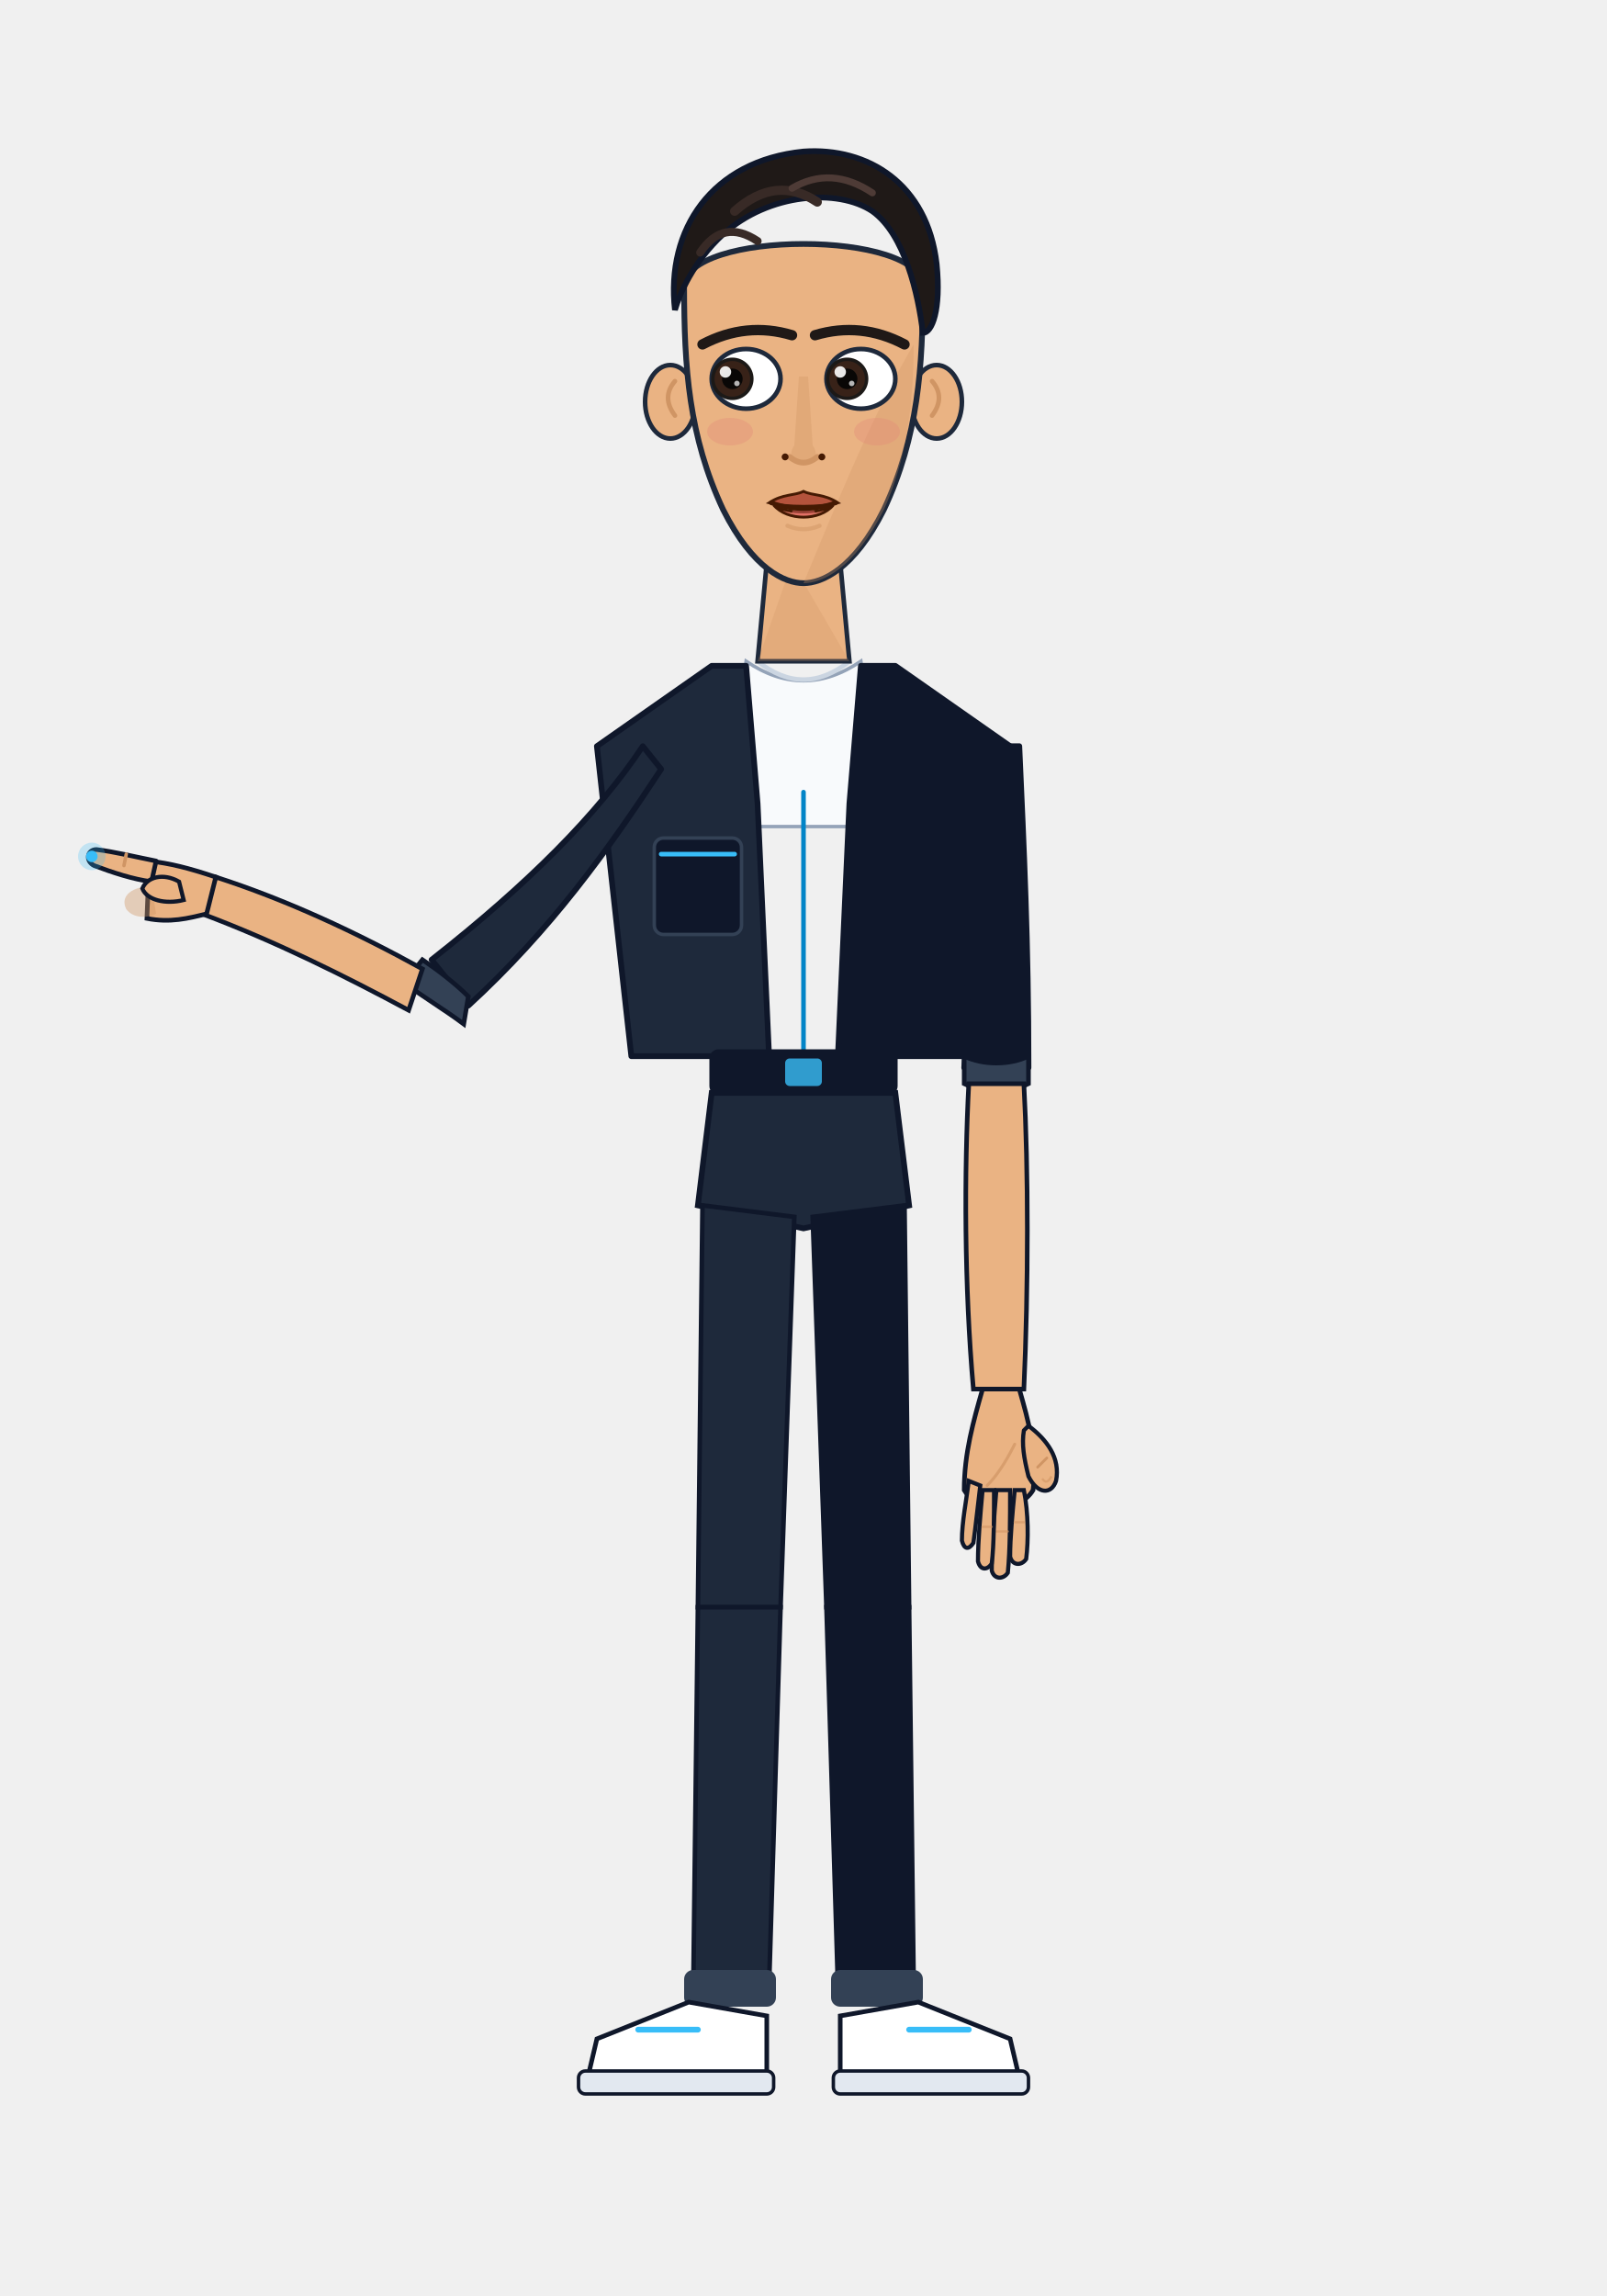
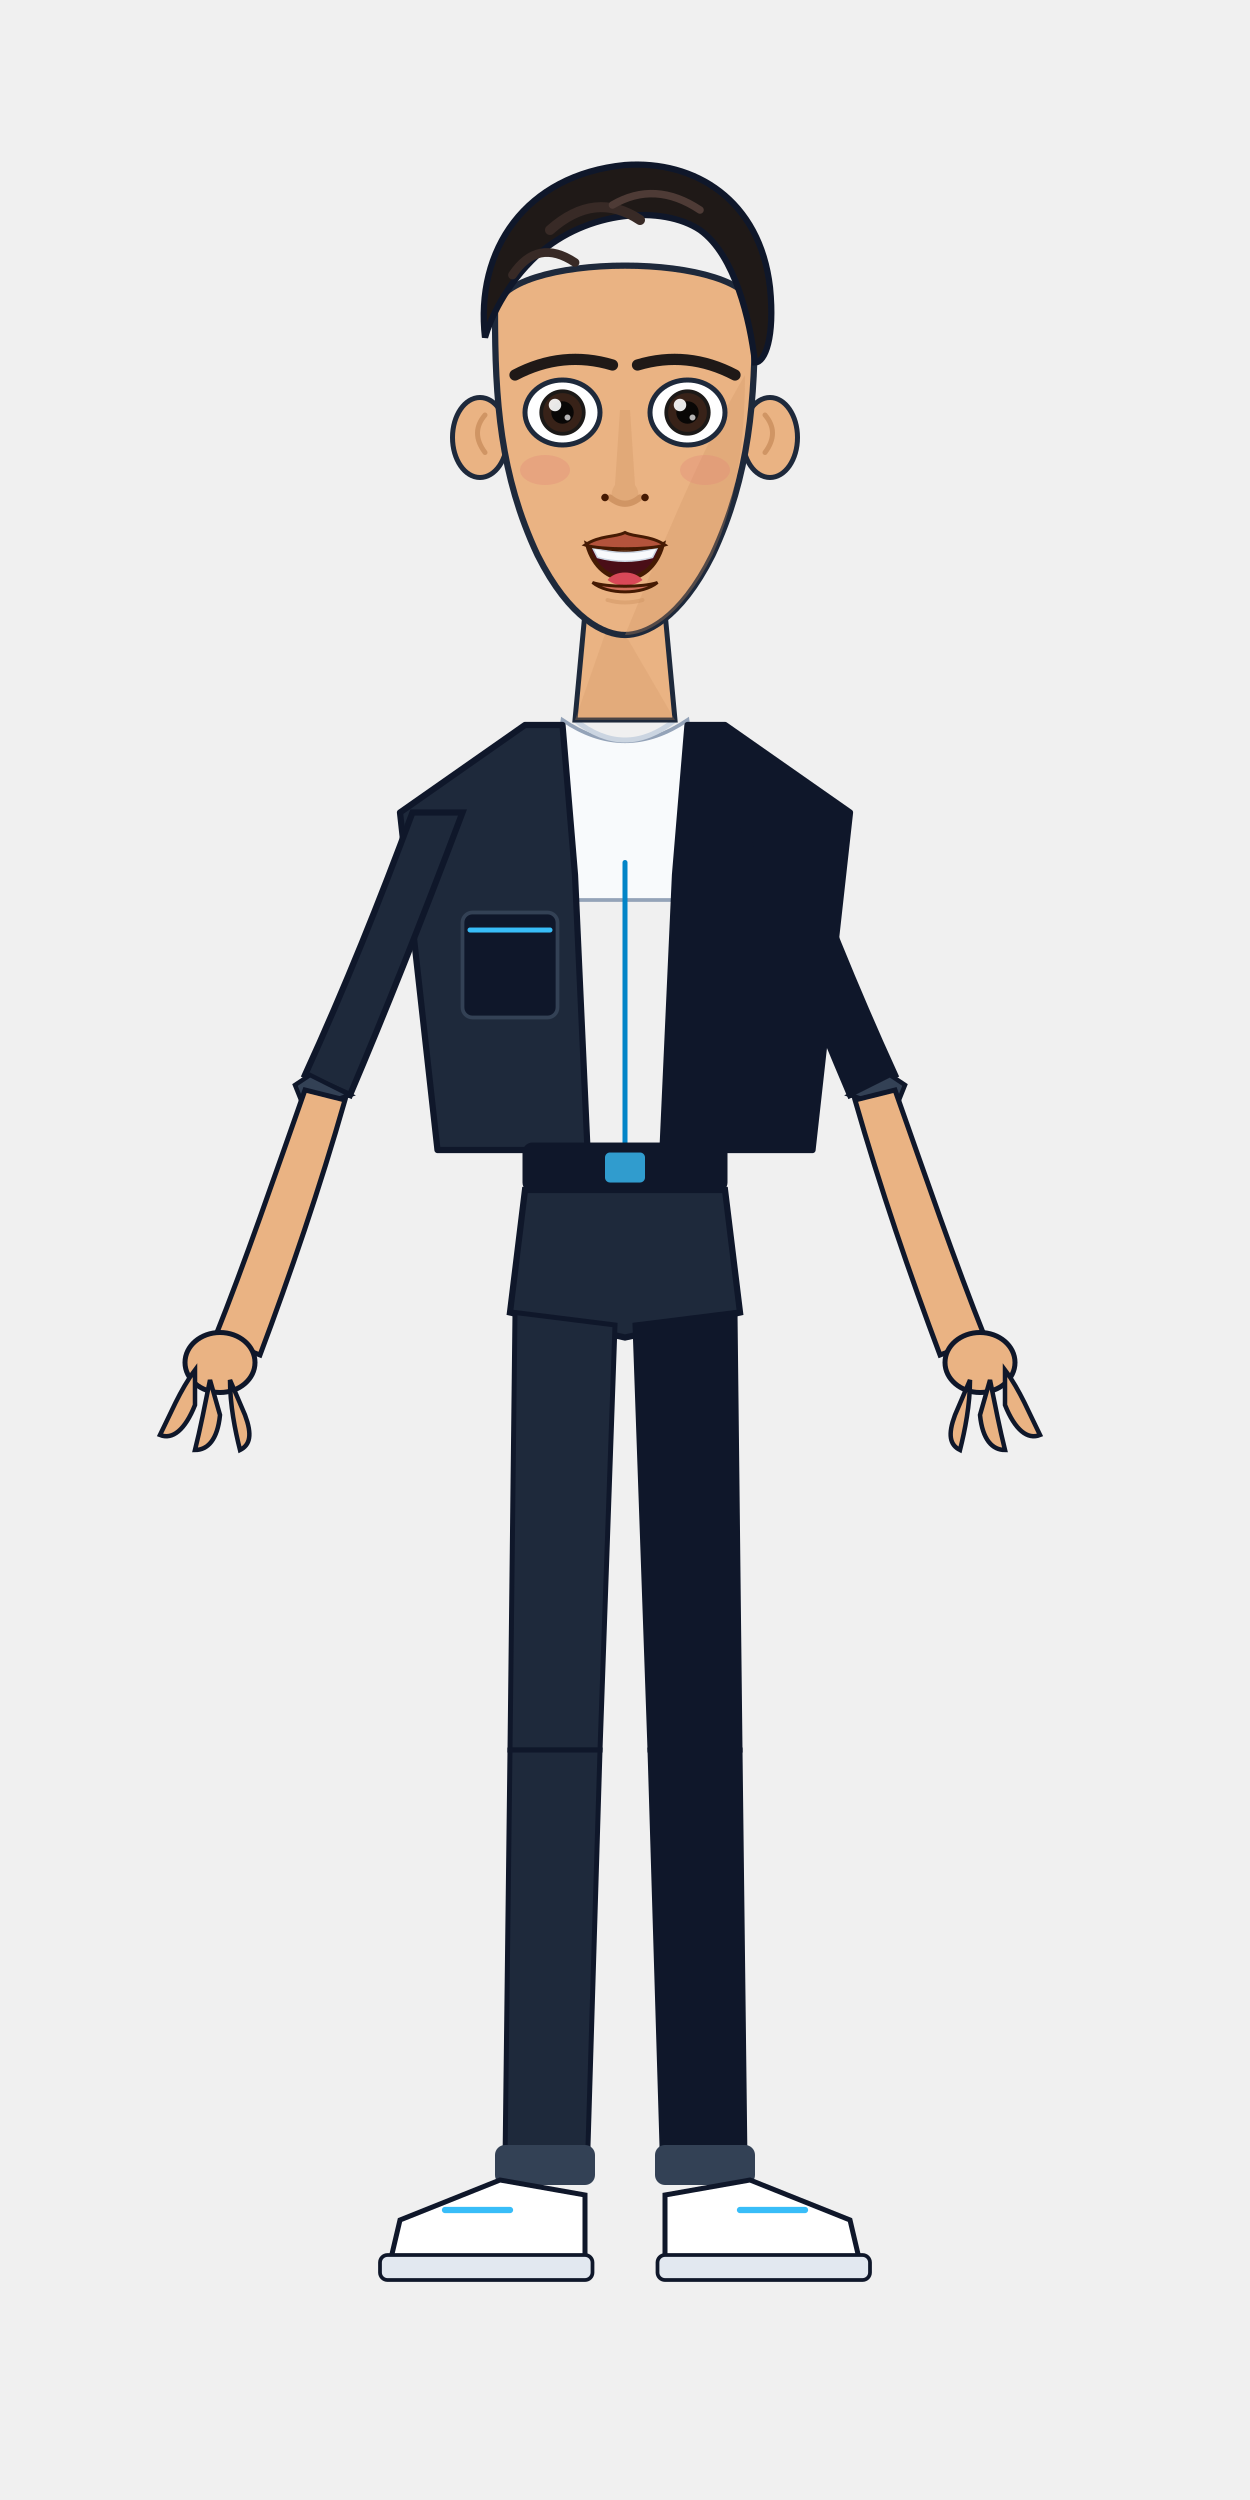
- <svg xmlns="http://www.w3.org/2000/svg" viewBox="-100 50 700 1000" width="700" height="1000">
+ <svg xmlns="http://www.w3.org/2000/svg" viewBox="0 50 500 1000" width="500" height="1000">
  <g id="modern_character_root">
    <path d="M 210 526 L 290 526 L 296 575 L 250 585 L 204 575 Z" fill="#1e293b" stroke="#0f172a" stroke-width="2.5" />
    <path d="M 206 575 L 246 580 L 240 750 L 204 750 Z" fill="#1e293b" stroke="#0f172a" stroke-width="2" />
    <path d="M 204 750 L 240 750 L 235 915 L 202 915 Z" fill="#1e293b" stroke="#0f172a" stroke-width="2" />
    <rect x="198" y="908" width="40" height="16" rx="4" fill="#334155" />
    <path d="M 254 580 L 294 575 L 296 750 L 260 750 Z" fill="#0f172a" stroke="#0f172a" stroke-width="2" />
    <path d="M 260 750 L 296 750 L 298 915 L 265 915 Z" fill="#0f172a" stroke="#0f172a" stroke-width="2" />
    <rect x="262" y="908" width="40" height="16" rx="4" fill="#334155" />
    <path d="M 156 955 L 234 955 L 234 928 L 200 922 L 160 938 Z" fill="#ffffff" stroke="#0f172a" stroke-width="2" />
    <rect x="152" y="952" width="85" height="10" rx="3" fill="#e2e8f0" stroke="#0f172a" stroke-width="1.5" />
    <line x1="178" y1="934" x2="204" y2="934" stroke="#38bdf8" stroke-width="2.5" stroke-linecap="round" />
    <path d="M 266 955 L 344 955 L 340 938 L 300 922 L 266 928 Z" fill="#ffffff" stroke="#0f172a" stroke-width="2" />
    <rect x="263" y="952" width="85" height="10" rx="3" fill="#e2e8f0" stroke="#0f172a" stroke-width="1.5" />
    <line x1="296" y1="934" x2="322" y2="934" stroke="#38bdf8" stroke-width="2.5" stroke-linecap="round" />
    <path d="M 225 338 Q 250 355 275 338 L 285 410 L 215 410 Z" fill="#f8fafc" stroke="#94a3b8" stroke-width="1.5" />
    <path d="M 230 338 Q 250 354 270 338" stroke="#cbd5e1" stroke-width="2" fill="none" />
    <path d="M 210 340 L 160 375 L 175 510 L 235 510 L 230 400 L 225 340 Z" fill="#1e293b" stroke="#0f172a" stroke-width="2.5" stroke-linejoin="round" />
    <path d="M 290 340 L 340 375 L 325 510 L 265 510 L 270 400 L 275 340 Z" fill="#0f172a" stroke="#0f172a" stroke-width="2.5" stroke-linejoin="round" />
    <line x1="250" y1="395" x2="250" y2="510" stroke="#0284c7" stroke-width="2" stroke-linecap="round" />
    <rect x="185" y="415" width="38" height="42" rx="4" fill="#0f172a" stroke="#334155" stroke-width="1.5" />
    <line x1="188" y1="422" x2="220" y2="422" stroke="#38bdf8" stroke-width="2" stroke-linecap="round" />
    <rect x="210" y="508" width="80" height="18" rx="3" fill="#0f172a" stroke="#0f172a" stroke-width="2" />
    <rect x="242" y="511" width="16" height="12" rx="2" fill="#38bdf8" opacity="0.8" />
-     <path d="M 180 375 C 160 405, 130 435, 88 468 L 104 488 C 140 455, 165 420, 188 385 Z" fill="#1e293b" stroke="#0f172a" stroke-width="2.5" stroke-linejoin="round" />
-     <path d="M 104 484 C 98 478, 90 472, 84 468 L 76 478 C 84 484, 94 490, 102 496 Z" fill="#334155" stroke="#0f172a" stroke-width="2" />
-     <path d="M 84 472 C 55 456, 25 442, -6 432 L -12 448 C 20 460, 50 475, 78 490 Z" fill="#eab383" stroke="#0f172a" stroke-width="2" />
-     <path d="M -6 432 C -18 428, -26 426, -35 425 L -36 450 C -26 452, -18 450, -10 448 Z" fill="#eab383" stroke="#0f172a" stroke-width="2" />
-     <path d="M -34 436 C -42 436, -48 440, -45 446 C -42 450, -36 450, -32 448 Z" fill="#d09564" opacity="0.4" />
-     <path d="M -32 425                 C -42 423, -50 421, -58 420                 C -62 420, -63 425, -59 427                 C -51 430, -42 433, -34 434 Z" fill="#eab383" stroke="#0f172a" stroke-width="2" stroke-linejoin="round" />
-     <line x1="-45" y1="422" x2="-46" y2="427" stroke="#d09564" stroke-width="1.5" stroke-linecap="round" />
-     <path d="M -22 434 C -29 430, -36 432, -38 437 C -36 442, -28 444, -20 442 Z" fill="#eab383" stroke="#0f172a" stroke-width="1.8" />
-     <circle cx="-60" cy="423" r="2.5" fill="#38bdf8" />
-     <circle cx="-60" cy="423" r="6" fill="#38bdf8" opacity="0.25" />
-     <path d="M 315 375 C 320 420, 324 460, 320 515 C 328 518, 342 518, 348 515 C 348 460, 346 420, 344 375 Z" fill="#0f172a" stroke="#0f172a" stroke-width="2.5" stroke-linejoin="round" />
-     <path d="M 320 510 C 328 514, 340 514, 348 510 L 348 522 C 340 526, 328 526, 320 522 Z" fill="#334155" stroke="#0f172a" stroke-width="2" />
-     <path d="M 322 522 C 320 560, 320 610, 324 655 L 346 655 C 348 610, 348 560, 346 522 Z" fill="#eab383" stroke="#0f172a" stroke-width="2" />
-     <g id="human_hand_r" transform="translate(344, 655) scale(-1, 1)">
-       <path d="M 0 0 C -4 14, -8 28, -6 44 C 0 54, 18 54, 24 44 C 24 28, 20 14, 16 0 Z" fill="#eab383" stroke="#0f172a" stroke-width="2" />
-       <path d="M -4 16 C -12 22, -18 30, -16 40 C -14 46, -8 46, -4 38 C -2 30, -1 24, -2 18 Z" fill="#eab383" stroke="#0f172a" stroke-width="1.8" stroke-linejoin="round" />
-       <line x1="-12" y1="30" x2="-8" y2="34" stroke="#d09564" stroke-width="1.2" stroke-linecap="round" />
-       <path d="M -14 38 Q -12 42 -10 39" stroke="#d09564" stroke-width="1" fill="none" opacity="0.6" />
-       <path d="M -2 44 C -4 54, -4 66, -3 74 C -1 77, 3 77, 4 73 C 4 65, 3 54, 2 44 Z" fill="#eab383" stroke="#0f172a" stroke-width="1.8" />
-       <line x1="-2" y1="58" x2="2" y2="58" stroke="#d09564" stroke-width="1" stroke-linecap="round" opacity="0.6" />
-       <path d="M 4 44 C 4 56, 4 70, 5 80 C 7 83, 11 83, 12 79 C 12 69, 11 56, 10 44 Z" fill="#eab383" stroke="#0f172a" stroke-width="1.8" />
-       <line x1="5" y1="62" x2="10" y2="62" stroke="#d09564" stroke-width="1" stroke-linecap="round" opacity="0.6" />
-       <path d="M 11 44 C 11 55, 11 68, 12 76 C 14 79, 17 79, 18 75 C 18 66, 17 55, 16 44 Z" fill="#eab383" stroke="#0f172a" stroke-width="1.8" />
-       <line x1="12" y1="60" x2="16" y2="60" stroke="#d09564" stroke-width="1" stroke-linecap="round" opacity="0.6" />
-       <path d="M 17 42 C 18 50, 19 60, 20 67 C 22 70, 24 70, 25 66 C 25 58, 23 48, 22 40 Z" fill="#eab383" stroke="#0f172a" stroke-width="1.8" />
-       <path d="M 2 24 C 6 32, 10 38, 14 42" stroke="#d09564" stroke-width="1.3" fill="none" stroke-linecap="round" opacity="0.7" />
-     </g>
+     <path d="M 165 375 C 152 410, 138 445, 122 480 L 140 488 C 154 455, 168 420, 185 375 Z" fill="#1e293b" stroke="#0f172a" stroke-width="2.5" />
+     <path d="M 124 480 L 118 484 L 122 494 L 140 488 Z" fill="#334155" stroke="#0f172a" stroke-width="1.8" />
+     <path d="M 122 486 C 110 520, 98 555, 86 585 L 104 592 C 116 560, 128 525, 138 490 Z" fill="#eab383" stroke="#0f172a" stroke-width="2" />
+     <ellipse cx="88" cy="595" rx="14" ry="12" fill="#eab383" stroke="#0f172a" stroke-width="2" />
+     <path d="M 78 598 C 72 606, 68 616, 64 624 C 69 626, 74 622, 78 612 Z" fill="#eab383" stroke="#0f172a" stroke-width="1.8" />
+     <path d="M 84 602 C 82 612, 80 622, 78 630 C 83 630, 87 626, 88 616 Z" fill="#eab383" stroke="#0f172a" stroke-width="1.8" />
+     <path d="M 92 602 C 92 612, 94 622, 96 630 C 100 628, 101 624, 98 616 Z" fill="#eab383" stroke="#0f172a" stroke-width="1.8" />
+     <path d="M 315 375 C 328 410, 342 445, 358 480 L 340 488 C 326 455, 312 420, 295 375 Z" fill="#0f172a" stroke="#0f172a" stroke-width="2.5" />
+     <path d="M 356 480 L 362 484 L 358 494 L 340 488 Z" fill="#334155" stroke="#0f172a" stroke-width="1.8" />
+     <path d="M 358 486 C 370 520, 382 555, 394 585 L 376 592 C 364 560, 352 525, 342 490 Z" fill="#eab383" stroke="#0f172a" stroke-width="2" />
+     <ellipse cx="392" cy="595" rx="14" ry="12" fill="#eab383" stroke="#0f172a" stroke-width="2" />
+     <path d="M 402 598 C 408 606, 412 616, 416 624 C 411 626, 406 622, 402 612 Z" fill="#eab383" stroke="#0f172a" stroke-width="1.8" />
+     <path d="M 396 602 C 398 612, 400 622, 402 630 C 397 630, 393 626, 392 616 Z" fill="#eab383" stroke="#0f172a" stroke-width="1.8" />
+     <path d="M 388 602 C 388 612, 386 622, 384 630 C 380 628, 379 624, 382 616 Z" fill="#eab383" stroke="#0f172a" stroke-width="1.8" />
    <path d="M 234 295 L 230 338 L 270 338 L 266 295 Z" fill="#eab383" stroke="#1e293b" stroke-width="2" />
    <path d="M 245 295 L 230 338 L 270 338 Z" fill="#d09564" opacity="0.25" />
    <ellipse cx="192" cy="225" rx="11" ry="16" fill="#eab383" stroke="#1e293b" stroke-width="2" />
    <path d="M 194 216 Q 188 223 194 231" stroke="#d09564" stroke-width="2" fill="none" stroke-linecap="round" />
    <ellipse cx="308" cy="225" rx="11" ry="16" fill="#eab383" stroke="#1e293b" stroke-width="2" />
    <path d="M 306 216 Q 312 223 306 231" stroke="#d09564" stroke-width="2" fill="none" stroke-linecap="round" />
    <path d="M 198 175               C 198 150, 302 150, 302 175               C 302 210, 300 240, 285 272               C 272 298, 258 304, 250 304               C 242 304, 228 298, 215 272               C 200 240, 198 210, 198 175 Z" fill="#eab383" stroke="#1e293b" stroke-width="2.5" />
    <path d="M 250 304 C 258 304, 272 298, 285 272 C 295 250, 298 225, 298 200 C 280 230, 260 280, 250 304 Z" fill="#d09564" opacity="0.3" />
    <ellipse cx="218" cy="238" rx="10" ry="6" fill="#e28878" opacity="0.35" />
    <ellipse cx="282" cy="238" rx="10" ry="6" fill="#e28878" opacity="0.35" />
    <path d="M 194 185              C 190 150, 210 120, 250 116              C 278 114, 304 130, 308 165              C 310 185, 306 195, 302 195              C 300 178, 294 152, 280 142              C 265 132, 235 134, 215 152              C 202 164, 196 178, 194 185 Z" fill="#1f1917" stroke="#0f172a" stroke-width="2.5" />
    <path d="M 220 142 Q 238 126 256 138" stroke="#382a26" stroke-width="4" stroke-linecap="round" fill="none" />
    <path d="M 245 132 Q 262 122 280 134" stroke="#4e3b36" stroke-width="3" stroke-linecap="round" fill="none" />
    <path d="M 205 160 Q 215 145 230 155" stroke="#382a26" stroke-width="3.5" stroke-linecap="round" fill="none" />
    <path d="M 206 200 Q 225 190 245 196" stroke="#1f1917" stroke-width="4.5" stroke-linecap="round" fill="none" />
    <path d="M 255 196 Q 275 190 294 200" stroke="#1f1917" stroke-width="4.5" stroke-linecap="round" fill="none" />
    <ellipse cx="225" cy="215" rx="15" ry="13" fill="#ffffff" stroke="#1e293b" stroke-width="2" />
-     <circle cx="219" cy="215" r="8.5" fill="#382218" stroke="#1c1917" stroke-width="1.5" />
-     <circle cx="219" cy="215" r="4.5" fill="#090706" />
-     <circle cx="216" cy="212" r="2.5" fill="#ffffff" opacity="0.9" />
-     <circle cx="221" cy="217" r="1.2" fill="#ffffff" opacity="0.7" />
+     <circle cx="225" cy="215" r="8.5" fill="#382218" stroke="#1c1917" stroke-width="1.5" />
+     <circle cx="225" cy="215" r="4.5" fill="#090706" />
+     <circle cx="222" cy="212" r="2.5" fill="#ffffff" opacity="0.9" />
+     <circle cx="227" cy="217" r="1.2" fill="#ffffff" opacity="0.7" />
    <ellipse cx="275" cy="215" rx="15" ry="13" fill="#ffffff" stroke="#1e293b" stroke-width="2" />
-     <circle cx="269" cy="215" r="8.5" fill="#382218" stroke="#1c1917" stroke-width="1.5" />
-     <circle cx="269" cy="215" r="4.5" fill="#090706" />
-     <circle cx="266" cy="212" r="2.5" fill="#ffffff" opacity="0.9" />
-     <circle cx="271" cy="217" r="1.2" fill="#ffffff" opacity="0.7" />
+     <circle cx="275" cy="215" r="8.5" fill="#382218" stroke="#1c1917" stroke-width="1.5" />
+     <circle cx="275" cy="215" r="4.5" fill="#090706" />
+     <circle cx="272" cy="212" r="2.5" fill="#ffffff" opacity="0.9" />
+     <circle cx="277" cy="217" r="1.2" fill="#ffffff" opacity="0.7" />
    <path d="M 248 214 L 246 244 Q 242 250 250 252 Q 258 250 254 244 L 252 214" fill="#d09564" opacity="0.35" />
    <path d="M 244 249 Q 250 254 256 249" stroke="#d09564" stroke-width="2.5" stroke-linecap="round" fill="none" />
    <circle cx="242" cy="249" r="1.5" fill="#451a03" />
    <circle cx="258" cy="249" r="1.5" fill="#451a03" />
-     <path d="M 235 269 C 241 265, 246 266, 250 264 C 254 266, 259 265, 265 269 C 258 271, 242 271, 235 269 Z" fill="#b4533c" stroke="#451a03" stroke-width="1.2" />
-     <path d="M 237 270 C 243 277, 257 277, 263 270 C 257 274, 243 274, 237 270 Z" fill="#cf705c" stroke="#451a03" stroke-width="1.2" />
-     <ellipse cx="250" cy="273" rx="5" ry="1.5" fill="#f87171" opacity="0.45" />
-     <path d="M 243 279 Q 250 282 257 279" stroke="#d09564" stroke-width="1.8" fill="none" opacity="0.5" stroke-linecap="round" />
-     <path d="M 236 269 Q 250 274 264 269" fill="none" stroke="#451a03" stroke-width="2" stroke-linecap="round" />
-     <circle cx="236" cy="269" r="0.8" fill="#451a03" />
-     <circle cx="264" cy="269" r="0.8" fill="#451a03" />
+     <path d="M 235 268 C 240 286, 260 286, 265 268 C 258 272, 242 272, 235 268 Z" fill="#4a0e17" stroke="#451a03" stroke-width="1.8" />
+     <path d="M 237 269 Q 250 273 263 269 L 261 273 Q 250 276 239 273 Z" fill="#f8fafc" stroke="#cbd5e1" stroke-width="0.6" />
+     <path d="M 243 282 C 246 278, 254 278, 257 282 C 253 285, 247 285, 243 282 Z" fill="#d94858" />
+     <path d="M 234 268 C 240 264, 246 265, 250 263 C 254 265, 260 264, 266 268 C 260 270, 240 270, 234 268 Z" fill="#b4533c" stroke="#451a03" stroke-width="1.2" />
+     <path d="M 237 283 C 243 288, 257 288, 263 283 C 257 285, 243 285, 237 283 Z" fill="#cf705c" stroke="#451a03" stroke-width="1.2" />
+     <path d="M 243 290 Q 250 292 257 290" stroke="#d09564" stroke-width="1.6" fill="none" opacity="0.5" stroke-linecap="round" />
  </g>
</svg>
